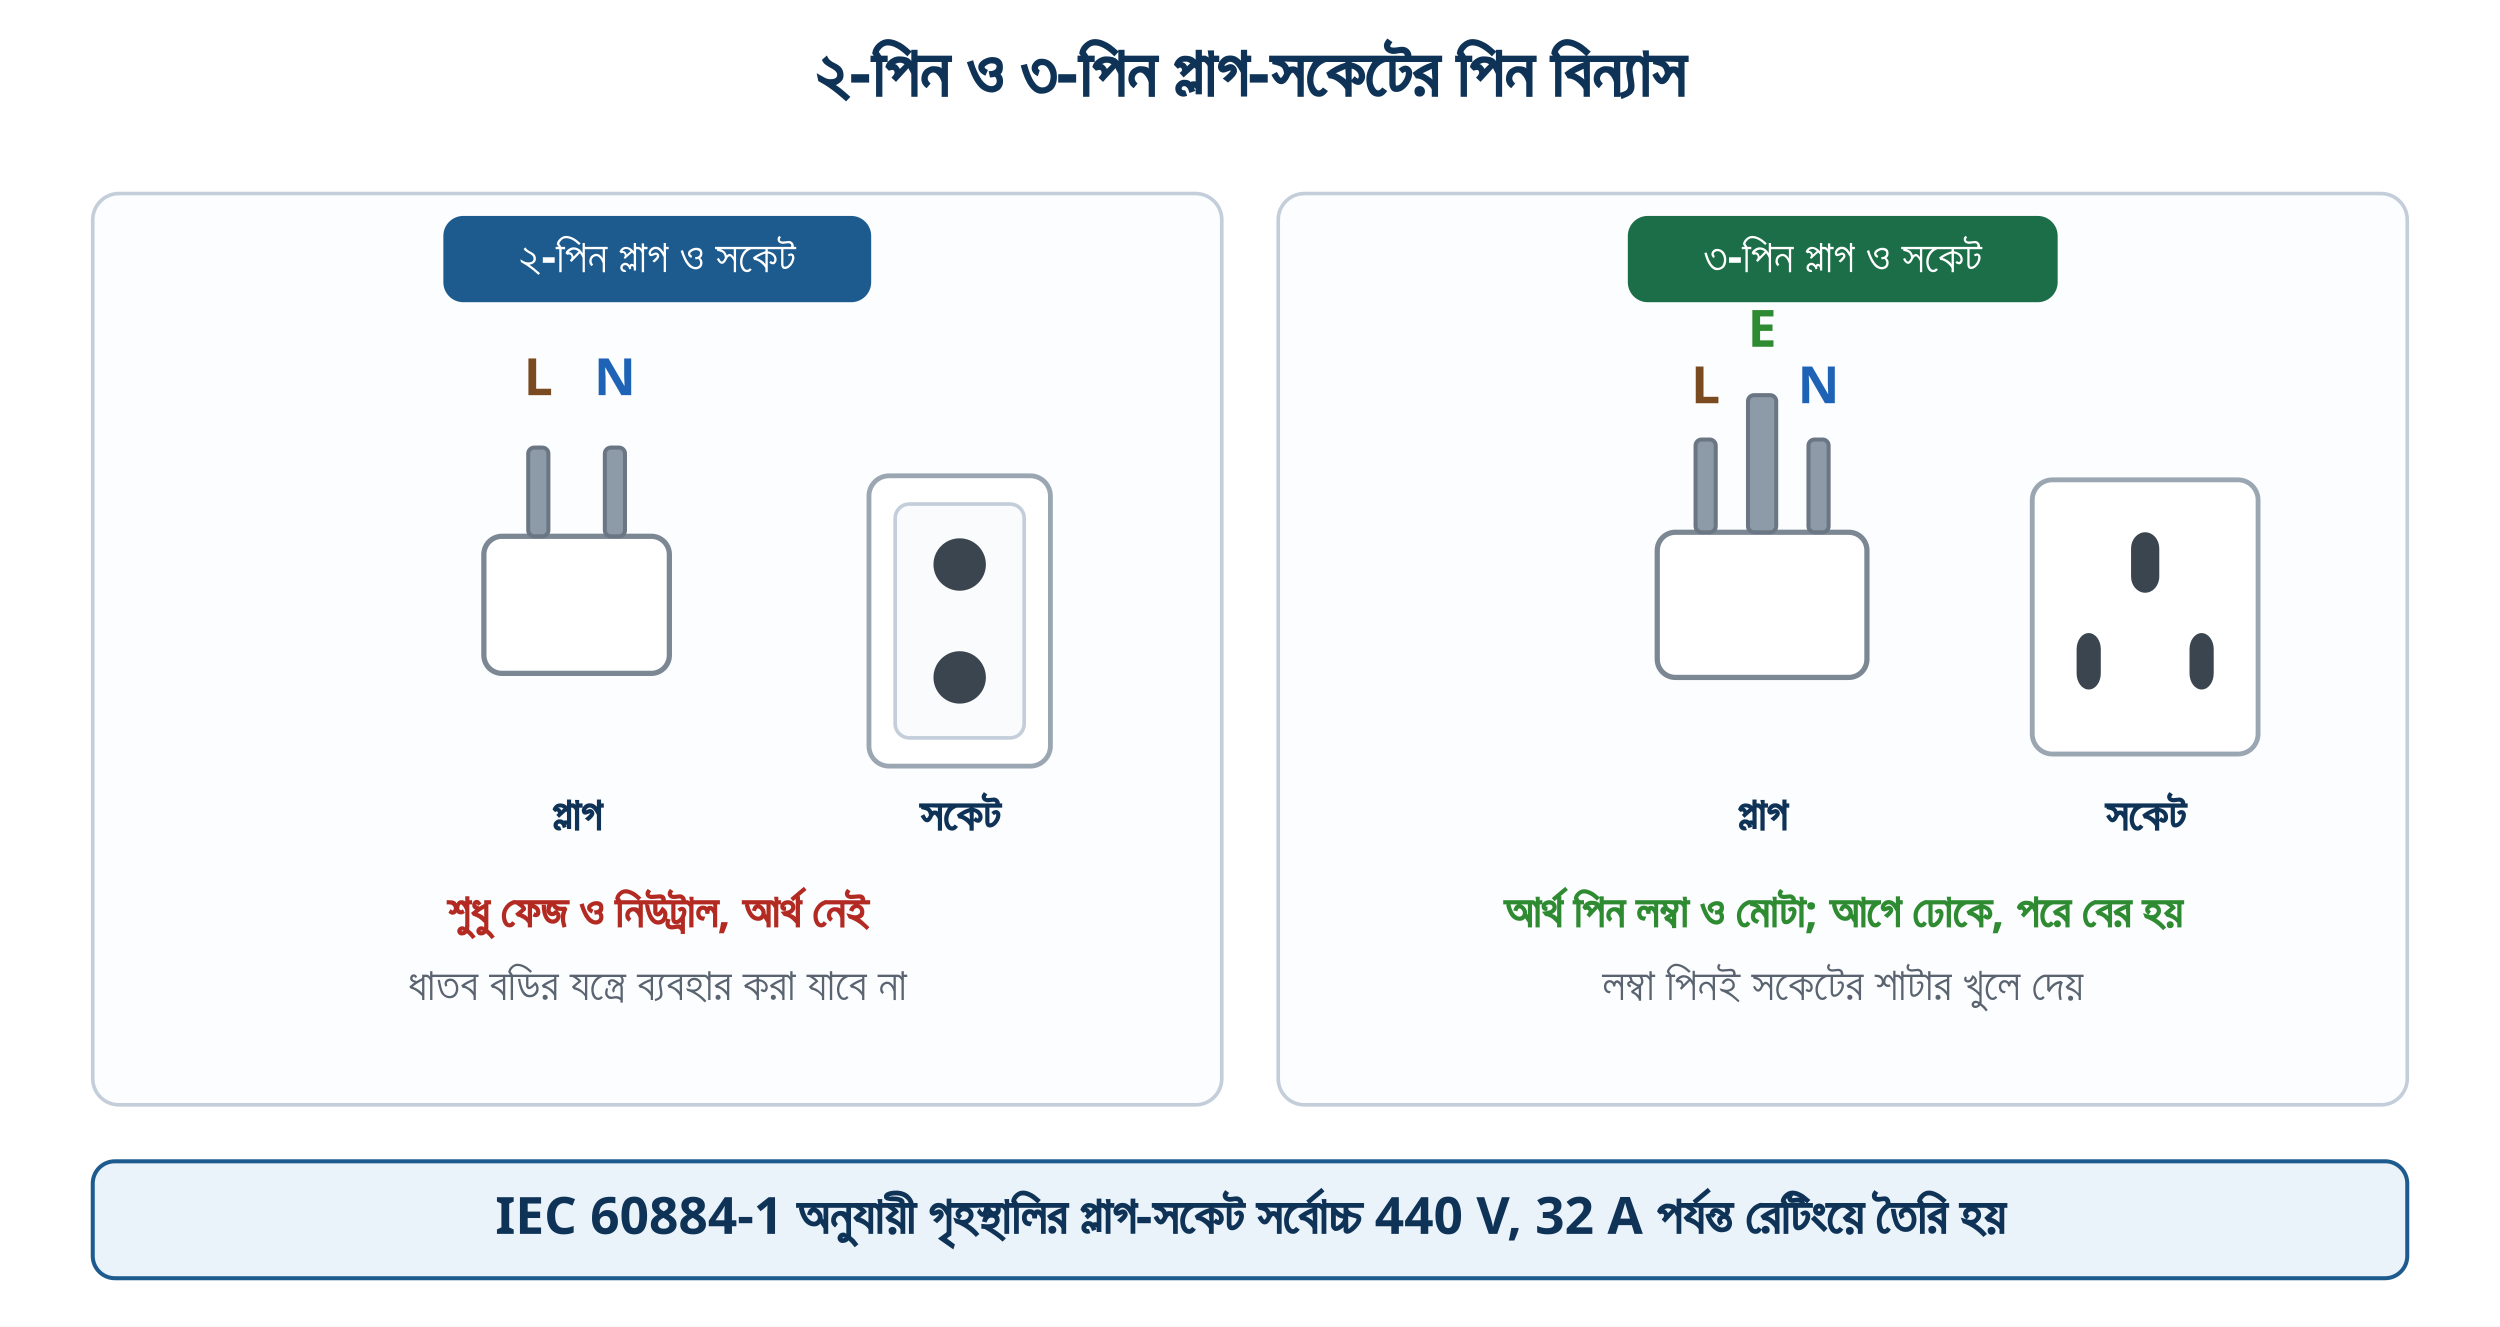
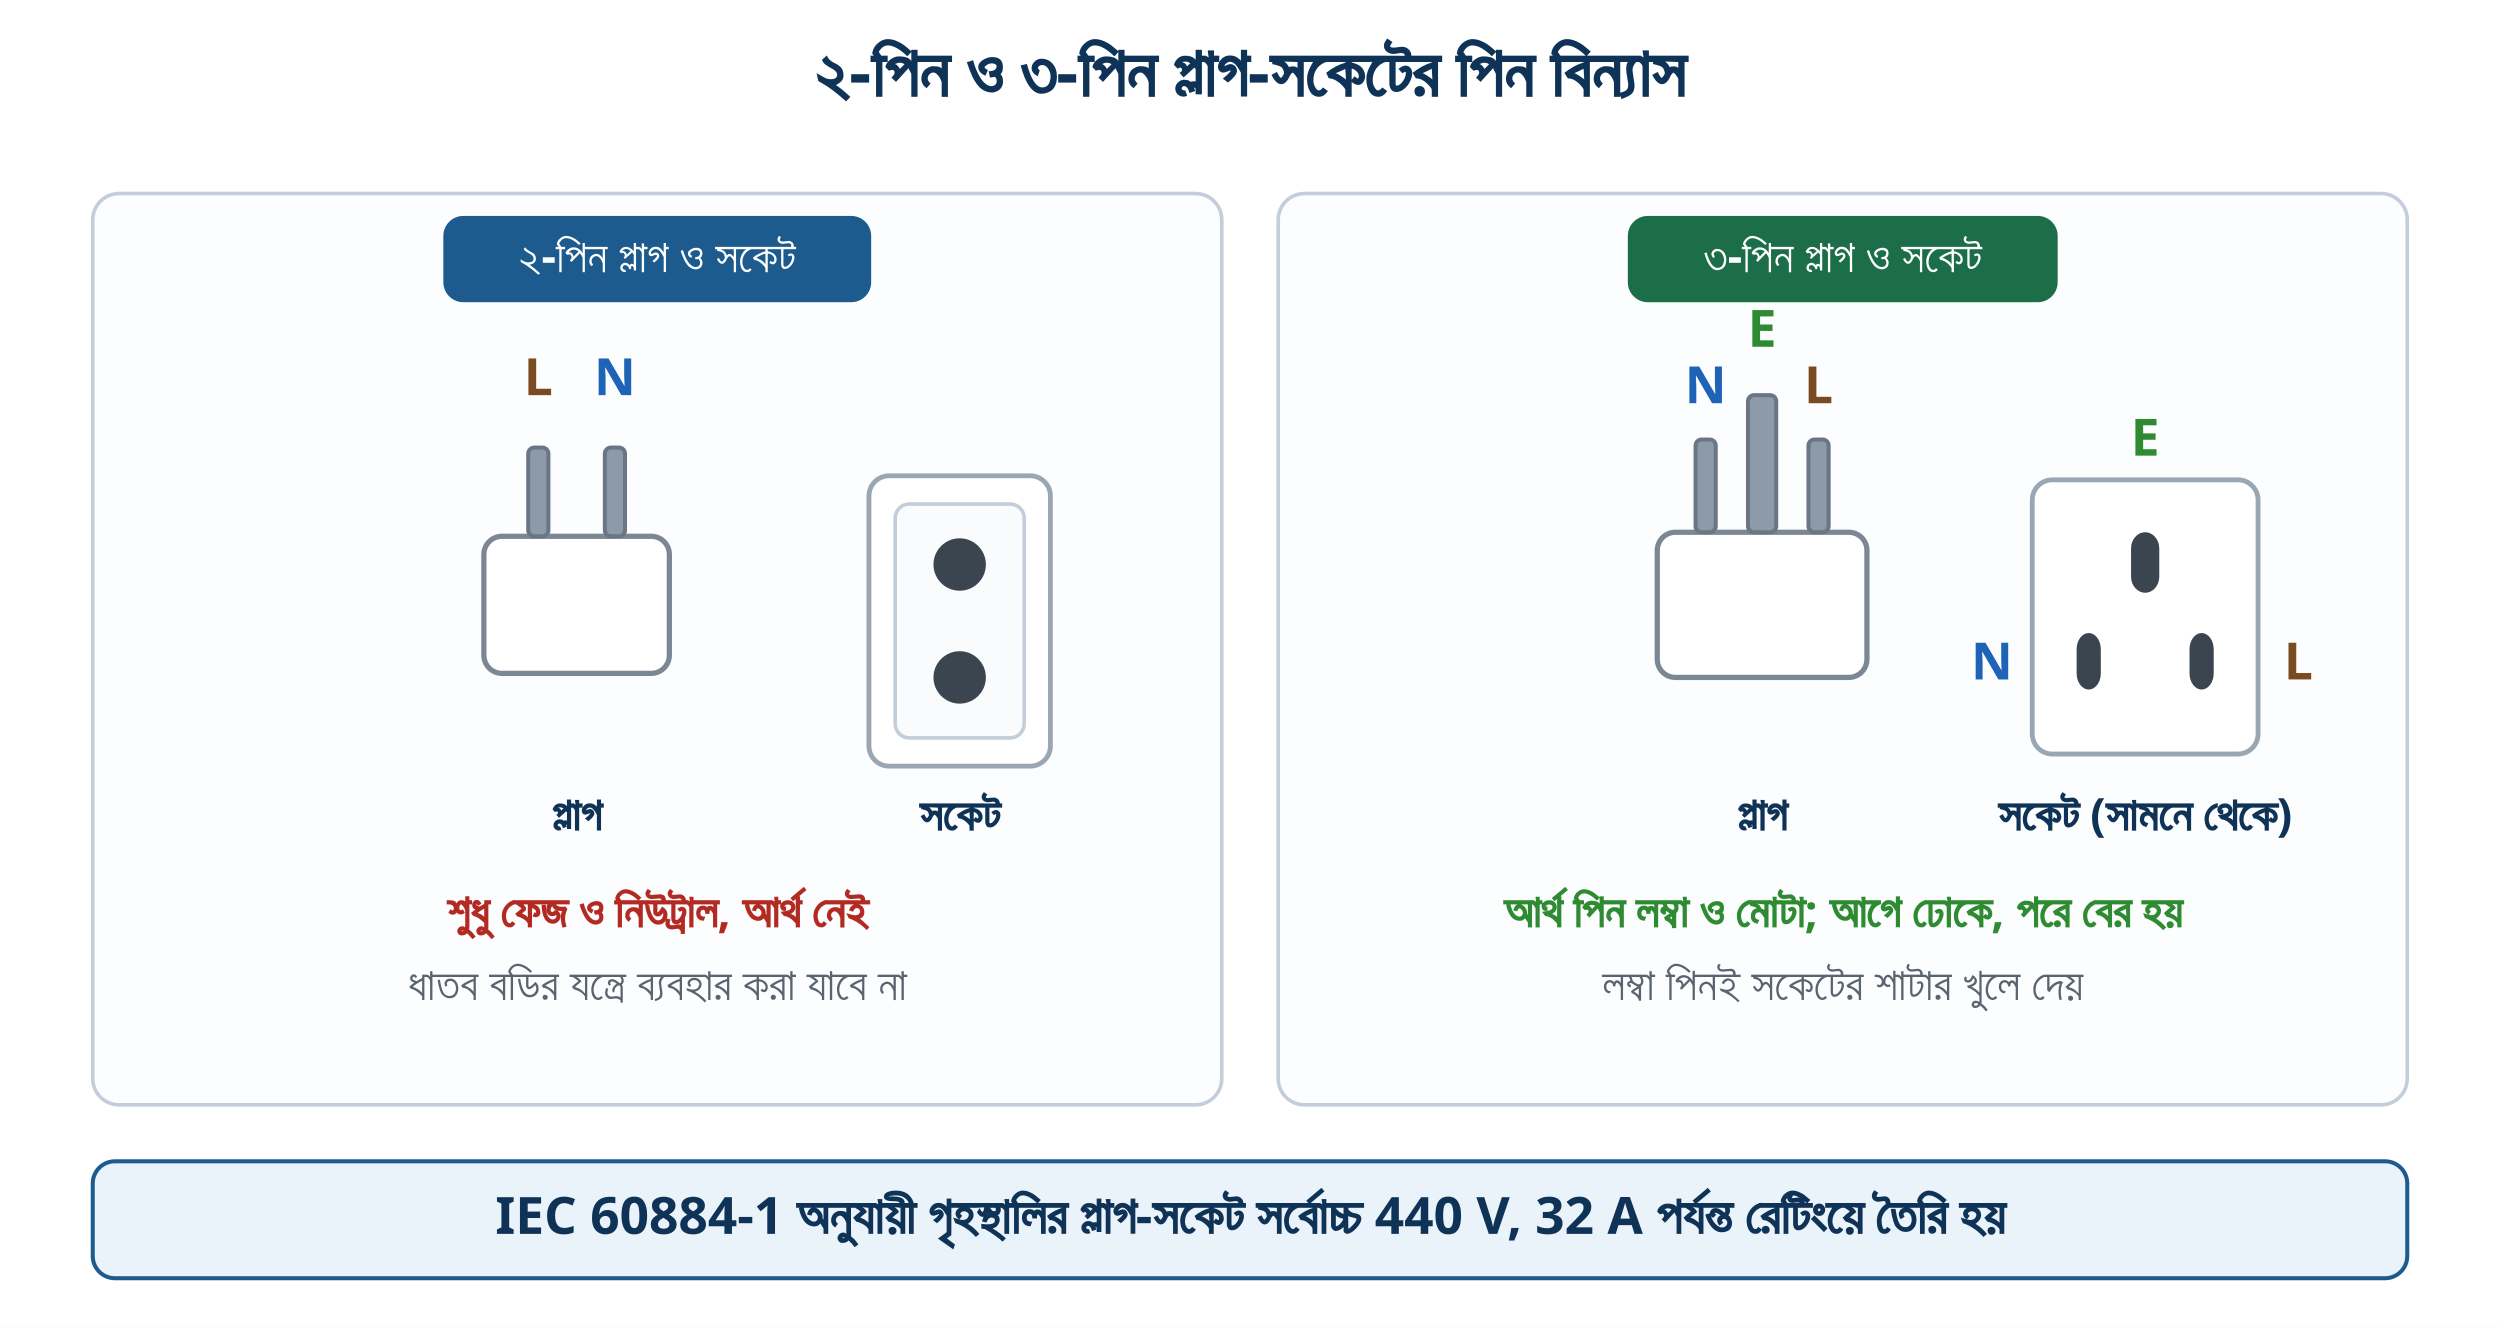
<svg xmlns="http://www.w3.org/2000/svg" width="1240" height="658" viewBox="0 0 1240 658">
  <rect width="1240" height="658" fill="#FFFFFF" />
  <text x="620.0" y="48.0" font-family="Kalpurush" font-size="34" font-weight="700" fill="#0F3357" text-anchor="middle">২-পিন ও ৩-পিন প্লাগ-সকেটের পিন বিন্যাস</text>
  <rect x="46.0" y="96.0" width="560.0" height="452.0" rx="13" fill="#FCFDFE" stroke="#C3CEDA" stroke-width="1.8" />
  <rect x="220.8" y="108.0" width="210.4" height="41.0" rx="9" fill="#1D5B8F" stroke="#1D5B8F" stroke-width="1.8" />
  <text x="326.0" y="135.0" font-family="Kalpurush" font-size="22.5" font-weight="600" fill="#FFFFFF" text-anchor="middle">২-পিন প্লাগ ও সকেট</text>
  <rect x="634.0" y="96.0" width="560.0" height="452.0" rx="13" fill="#FCFDFE" stroke="#C3CEDA" stroke-width="1.8" />
  <rect x="808.3" y="108.0" width="211.4" height="41.0" rx="9" fill="#1B6E47" stroke="#1B6E47" stroke-width="1.8" />
  <text x="914.0" y="135.0" font-family="Kalpurush" font-size="22.5" font-weight="600" fill="#FFFFFF" text-anchor="middle">৩-পিন প্লাগ ও সকেট</text>
  <rect x="240.0" y="266.0" width="92.0" height="68.0" rx="9" fill="#FFFFFF" stroke="#7C8794" stroke-width="2.6" />
  <rect x="262.0" y="222.0" width="10.0" height="44.0" rx="3" fill="#8D9AA8" stroke="#6B7684" stroke-width="2" />
  <rect x="300.0" y="222.0" width="10.0" height="44.0" rx="3" fill="#8D9AA8" stroke="#6B7684" stroke-width="2" />
  <text x="286.0" y="412.0" font-family="Kalpurush" font-size="22.5" font-weight="700" fill="#0F3357" text-anchor="middle">প্লাগ</text>
  <text x="267.0" y="196.0" font-family="Kalpurush" font-size="25.5" font-weight="700" fill="#7A4A21" text-anchor="middle">L</text>
  <text x="305.0" y="196.0" font-family="Kalpurush" font-size="25.5" font-weight="700" fill="#1E63B5" text-anchor="middle">N</text>
  <rect x="431.0" y="236.0" width="90.0" height="144.0" rx="10" fill="#FFFFFF" stroke="#9AA6B2" stroke-width="2.4" />
  <rect x="444.0" y="250.0" width="64.0" height="116.0" rx="7" fill="#FAFBFC" stroke="#C3CEDA" stroke-width="1.8" />
  <circle cx="476.0" cy="280.0" r="13.0" fill="#3B4550" stroke="none" stroke-width="2" />
  <circle cx="476.0" cy="336.0" r="13.0" fill="#3B4550" stroke="none" stroke-width="2" />
  <text x="476.0" y="412.0" font-family="Kalpurush" font-size="22.5" font-weight="700" fill="#0F3357" text-anchor="middle">সকেট</text>
  <text x="326.0" y="460.0" font-family="Kalpurush" font-size="22.5" font-weight="700" fill="#B32A22" text-anchor="middle">শুধু ফেজ ও নিউট্রাল, আর্থ নেই</text>
  <text x="326.0" y="496.0" font-family="Kalpurush" font-size="22.5" font-weight="400" fill="#5A6470" text-anchor="middle">ধাতব বডির যন্ত্রে ব্যবহার করা যাবে না</text>
  <rect x="822.0" y="264.0" width="104.0" height="72.0" rx="9" fill="#FFFFFF" stroke="#7C8794" stroke-width="2.6" />
  <rect x="867.0" y="196.0" width="14.0" height="68.0" rx="3" fill="#8D9AA8" stroke="#6B7684" stroke-width="2" />
  <rect x="841.0" y="218.0" width="10.0" height="46.0" rx="3" fill="#8D9AA8" stroke="#6B7684" stroke-width="2" />
  <rect x="897.0" y="218.0" width="10.0" height="46.0" rx="3" fill="#8D9AA8" stroke="#6B7684" stroke-width="2" />
  <text x="874.0" y="412.0" font-family="Kalpurush" font-size="22.5" font-weight="700" fill="#0F3357" text-anchor="middle">প্লাগ</text>
  <text x="874.0" y="172.0" font-family="Kalpurush" font-size="25.5" font-weight="700" fill="#2E8B31" text-anchor="middle">E</text>
-   <text x="846.0" y="200.0" font-family="Kalpurush" font-size="25.5" font-weight="700" fill="#7A4A21" text-anchor="middle">L</text>
-   <text x="902.0" y="200.0" font-family="Kalpurush" font-size="25.5" font-weight="700" fill="#1E63B5" text-anchor="middle">N</text>
+   <text x="846.0" y="200.0" font-family="Kalpurush" font-size="25.5" font-weight="700" fill="#1E63B5" text-anchor="middle">N</text>
+   <text x="902.0" y="200.0" font-family="Kalpurush" font-size="25.5" font-weight="700" fill="#7A4A21" text-anchor="middle">L</text>
  <rect x="1008.0" y="238.0" width="112.0" height="136.0" rx="10" fill="#FFFFFF" stroke="#9AA6B2" stroke-width="2.4" />
  <rect x="1057.0" y="264.0" width="14.0" height="30.0" rx="8" fill="#3B4550" stroke="none" stroke-width="1.5" />
  <rect x="1030.0" y="314.0" width="12.0" height="28.0" rx="8" fill="#3B4550" stroke="none" stroke-width="1.5" />
  <rect x="1086.0" y="314.0" width="12.0" height="28.0" rx="8" fill="#3B4550" stroke="none" stroke-width="1.5" />
-   <text x="1064.0" y="412.0" font-family="Kalpurush" font-size="22.5" font-weight="700" fill="#0F3357" text-anchor="middle">সকেট</text>
+   <text x="1064.0" y="226.0" font-family="Kalpurush" font-size="25.5" font-weight="700" fill="#2E8B31" text-anchor="middle">E</text>
+   <text x="988.0" y="337.0" font-family="Kalpurush" font-size="25.5" font-weight="700" fill="#1E63B5" text-anchor="middle">N</text>
+   <text x="1140.0" y="337.0" font-family="Kalpurush" font-size="25.5" font-weight="700" fill="#7A4A21" text-anchor="middle">L</text>
+   <text x="1064.0" y="412.0" font-family="Kalpurush" font-size="22.5" font-weight="700" fill="#0F3357" text-anchor="middle">সকেট (সামনে থেকে)</text>
  <text x="914.0" y="460.0" font-family="Kalpurush" font-size="22.5" font-weight="700" fill="#2E8B31" text-anchor="middle">আর্থ পিন লম্বা ও মোটা; আগে ঢোকে, পরে বের হয়</text>
  <text x="914.0" y="496.0" font-family="Kalpurush" font-size="22.5" font-weight="400" fill="#5A6470" text-anchor="middle">লম্বা পিনই সকেটের শাটার খুলে দেয়</text>
  <rect x="46.0" y="576.0" width="1148.0" height="58.0" rx="11" fill="#EAF2FA" stroke="#1D5B8F" stroke-width="2" />
  <text x="620.0" y="612.0" font-family="Kalpurush" font-size="25.5" font-weight="700" fill="#0F3357" text-anchor="middle">IEC 60884-1 অনুযায়ী গৃহস্থালির প্লাগ-সকেট সর্বোচ্চ 440 V, 32 A পর্যন্ত রেটিংয়ে তৈরি হয়</text>
</svg>
